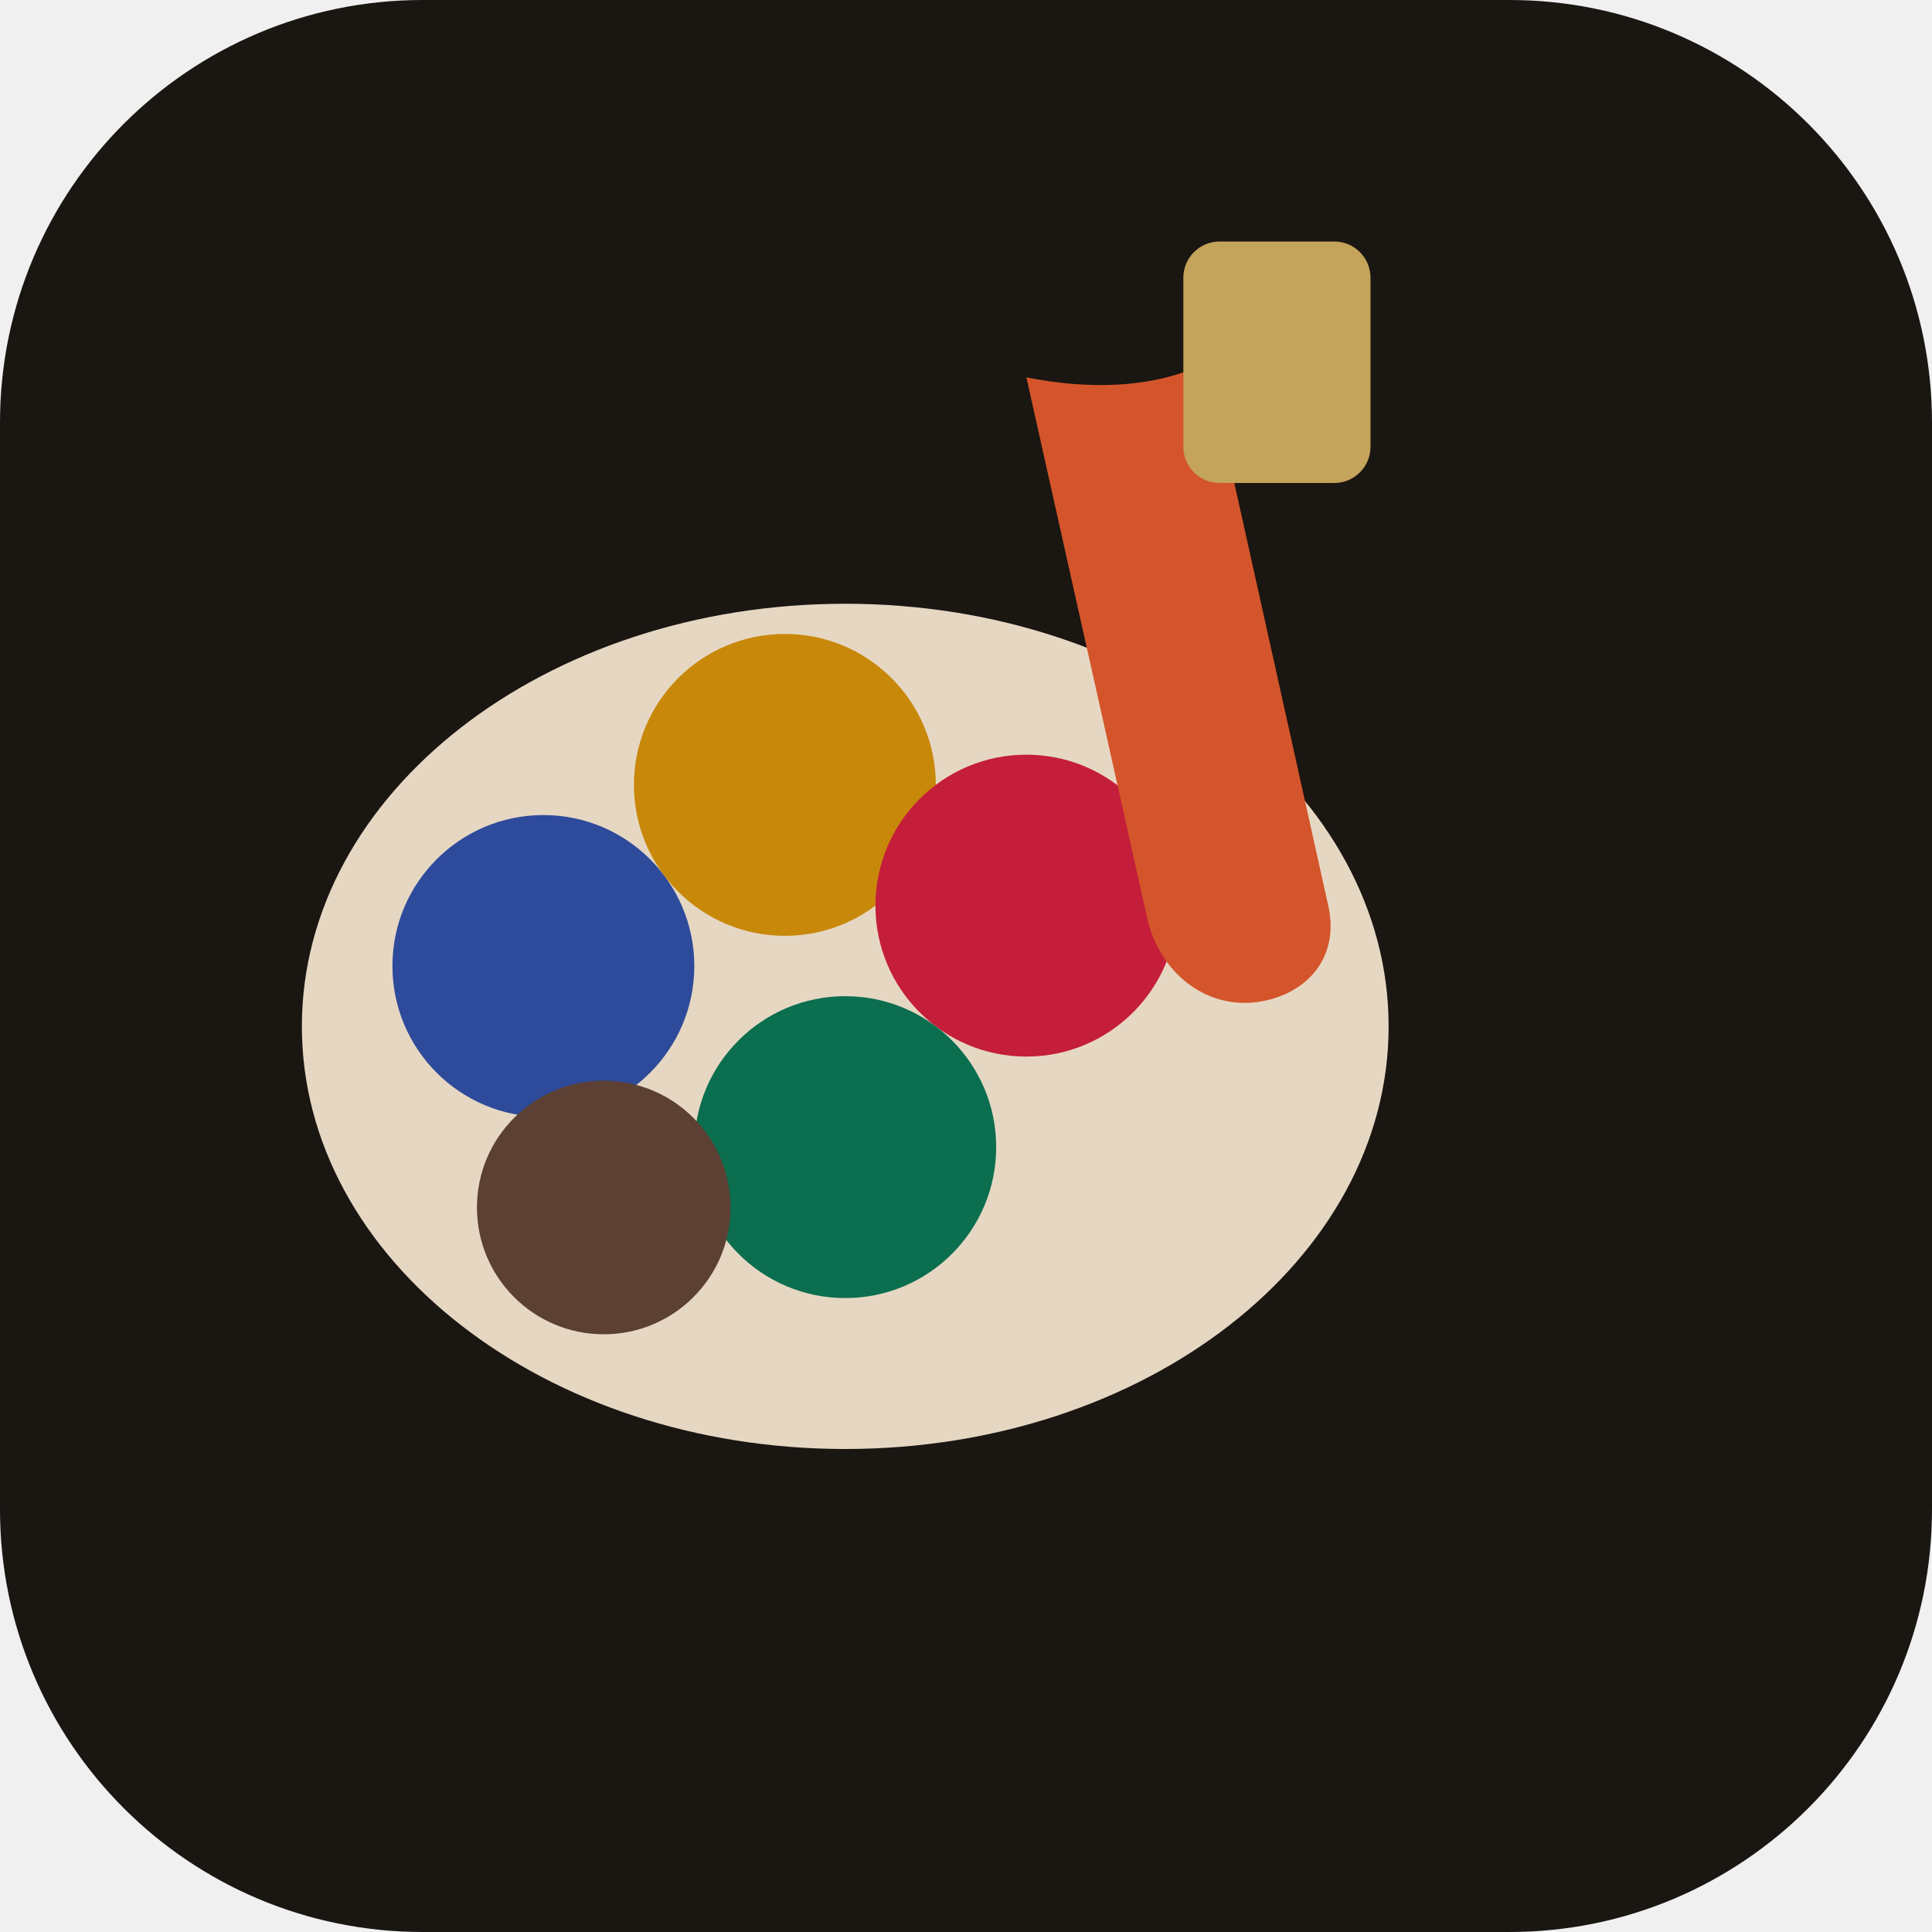
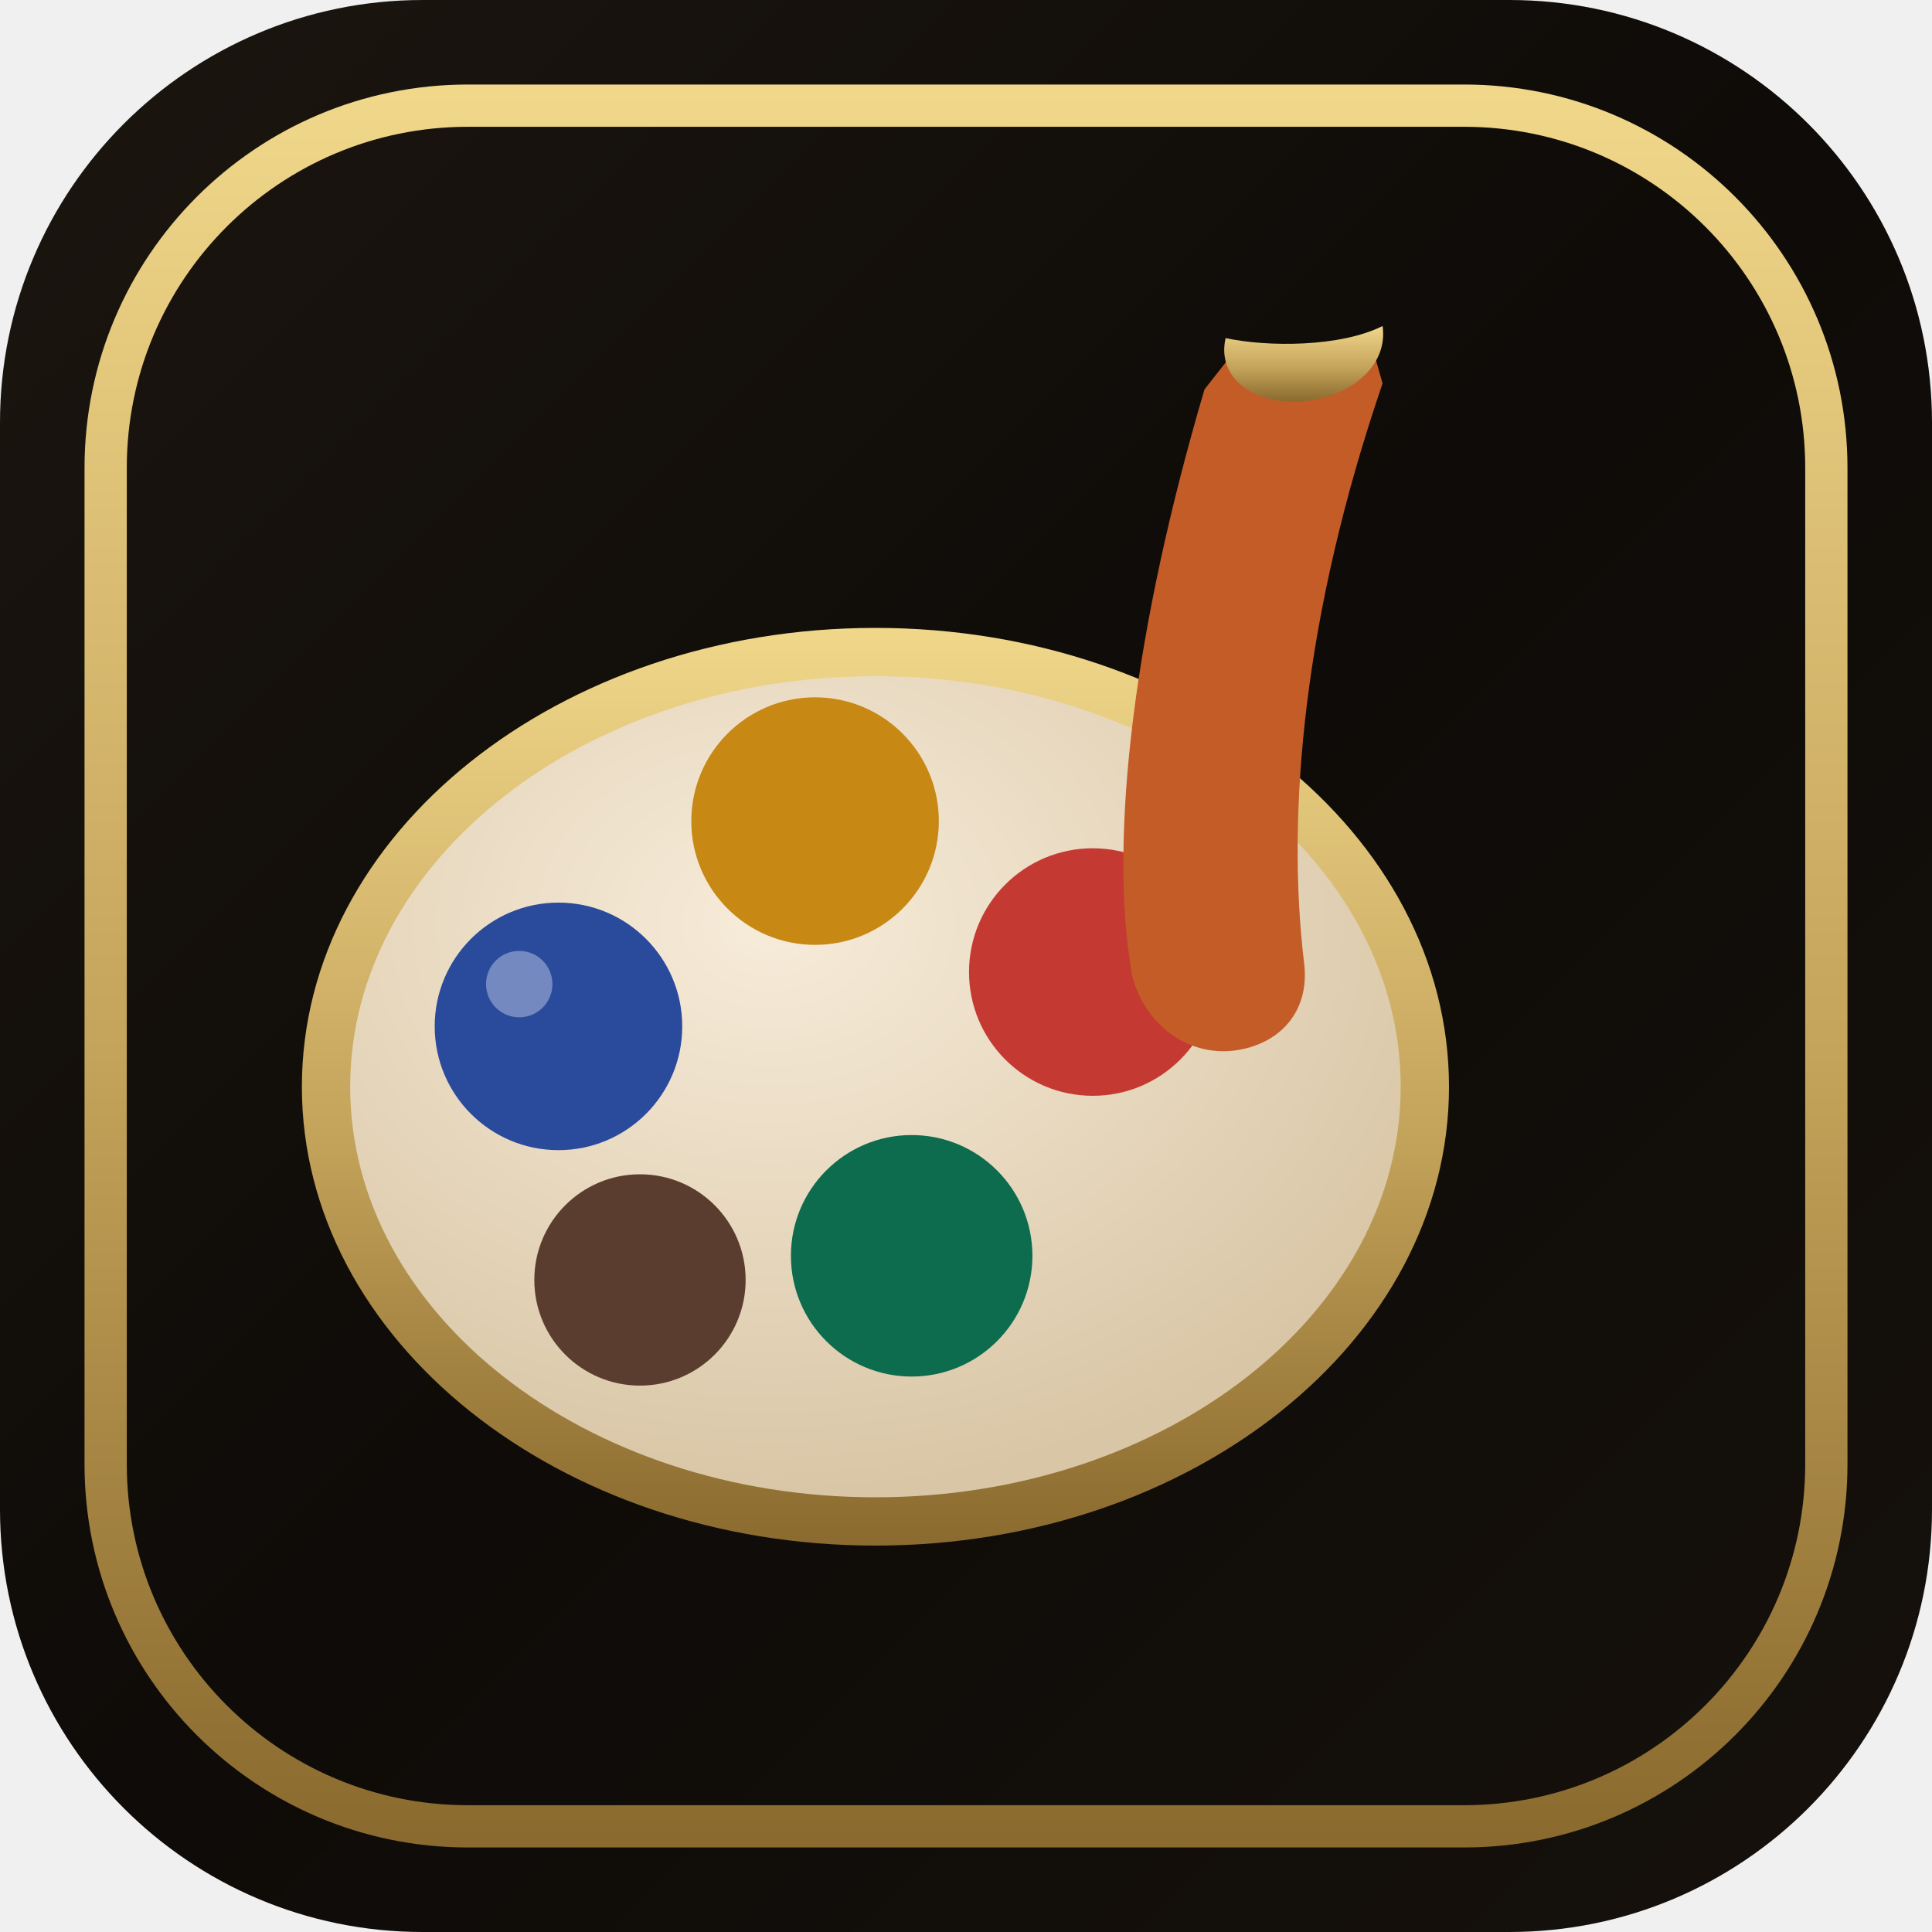
<svg xmlns="http://www.w3.org/2000/svg" viewBox="0 0 64 64">
-   <rect width="64" height="64" rx="14" fill="#1a1612" />
-   <ellipse cx="28" cy="34" rx="18" ry="14" fill="#e6d7c3" />
-   <circle cx="18" cy="32" r="5" fill="#2E4A9B" />
-   <circle cx="26" cy="26" r="5" fill="#C8880A" />
-   <circle cx="34" cy="30" r="5" fill="#C41E3A" />
-   <circle cx="28" cy="38" r="5" fill="#0B6E4F" />
-   <circle cx="20" cy="40" r="4.2" fill="#5C4033" />
-   <path d="M40 12l4 18c.4 1.8-.8 3-2.4 3.2-1.7.2-3.2-1-3.6-2.8L34 12.5c2 .4 4.2.4 6-.5Z" fill="#d4552b" />
-   <rect x="39.2" y="8" width="6.2" height="8" rx="1.2" fill="#c4a35a" />
+   <defs>
+     <linearGradient id="wood" x1="0" y1="0" x2="1" y2="1">
+       <stop offset="0%" stop-color="#1c1610" />
+       <stop offset="50%" stop-color="#0e0b08" />
+       <stop offset="100%" stop-color="#16110c" />
+     </linearGradient>
+     <linearGradient id="gold" x1="0" y1="0" x2="0" y2="1">
+       <stop offset="0%" stop-color="#f0d78a" />
+       <stop offset="55%" stop-color="#c4a35a" />
+       <stop offset="100%" stop-color="#8a6a2e" />
+     </linearGradient>
+     <radialGradient id="ivory" cx="40%" cy="30%" r="70%">
+       <stop offset="0%" stop-color="#f7ecda" />
+       <stop offset="100%" stop-color="#d9c6a6" />
+     </radialGradient>
+   </defs>
+   <rect width="64" height="64" rx="14" fill="url(#wood)" />
+   <rect x="3.5" y="3.5" width="57" height="57" rx="12" fill="none" stroke="url(#gold)" stroke-width="1.4" />
+   <ellipse cx="29" cy="36" rx="19" ry="15.2" fill="url(#gold)" />
+   <ellipse cx="29" cy="36" rx="17.4" ry="13.6" fill="url(#ivory)" />
+   <circle cx="18.5" cy="34" r="4.1" fill="#2a4a9c" />
+   <circle cx="27" cy="27.2" r="4.1" fill="#c88814" />
+   <circle cx="36.2" cy="32.2" r="4.1" fill="#c43a32" />
+   <circle cx="30.2" cy="41.6" r="4" fill="#0d6b4e" />
+   <circle cx="21.2" cy="42.4" r="3.5" fill="#5a3d2e" />
+   <circle cx="17.2" cy="32.6" r="1.1" fill="#fff" opacity=".35" />
+   <path d="M41 11.5c1.2.2 3.2.4 4.4-.2l.4 1.4c-2.6 7.6-3.2 14.2-2.6 19.2.2 1.6-.8 2.7-2.3 2.9-1.6.2-3-.9-3.4-2.5-.8-4.6.1-11.6 2.4-19.4l1.1-1.4Z" fill="#c45c28" />
+   <path d="M40.6 11.2c1.4.3 3.8.3 5.2-.4.2 1.4-1.2 2.4-2.7 2.5-1.6.1-2.8-.8-2.5-2.1Z" fill="url(#gold)" />
</svg>
